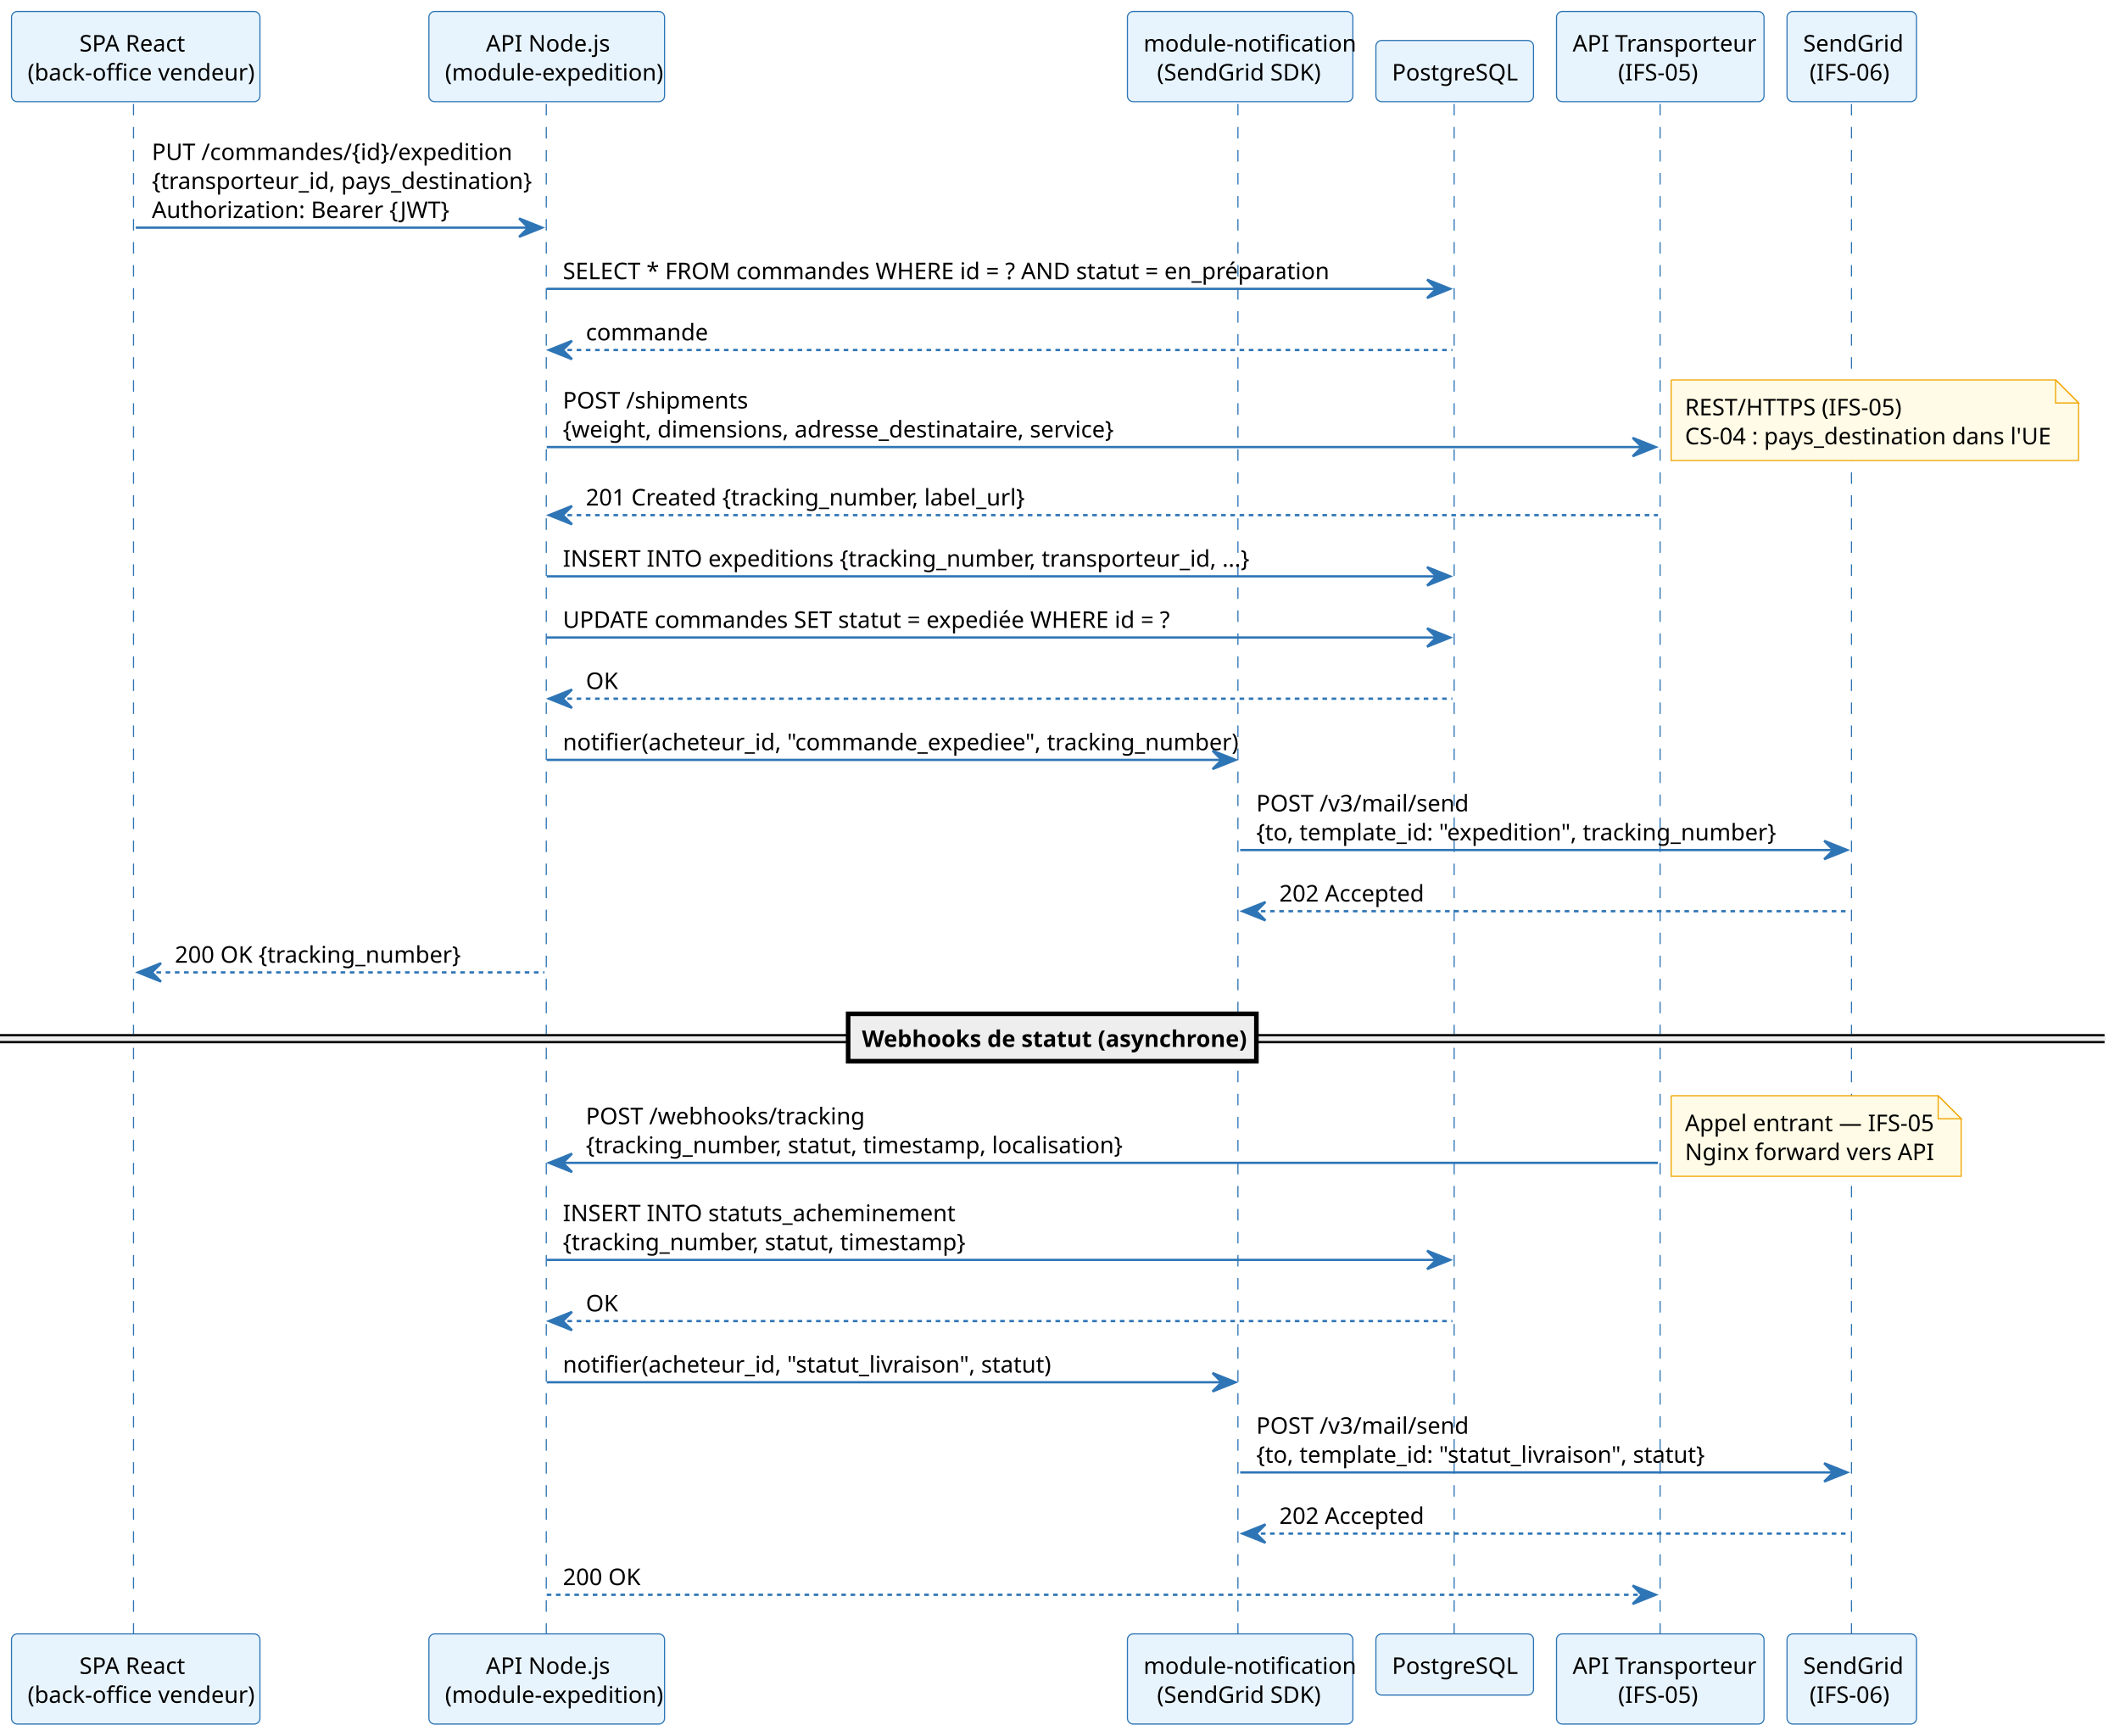
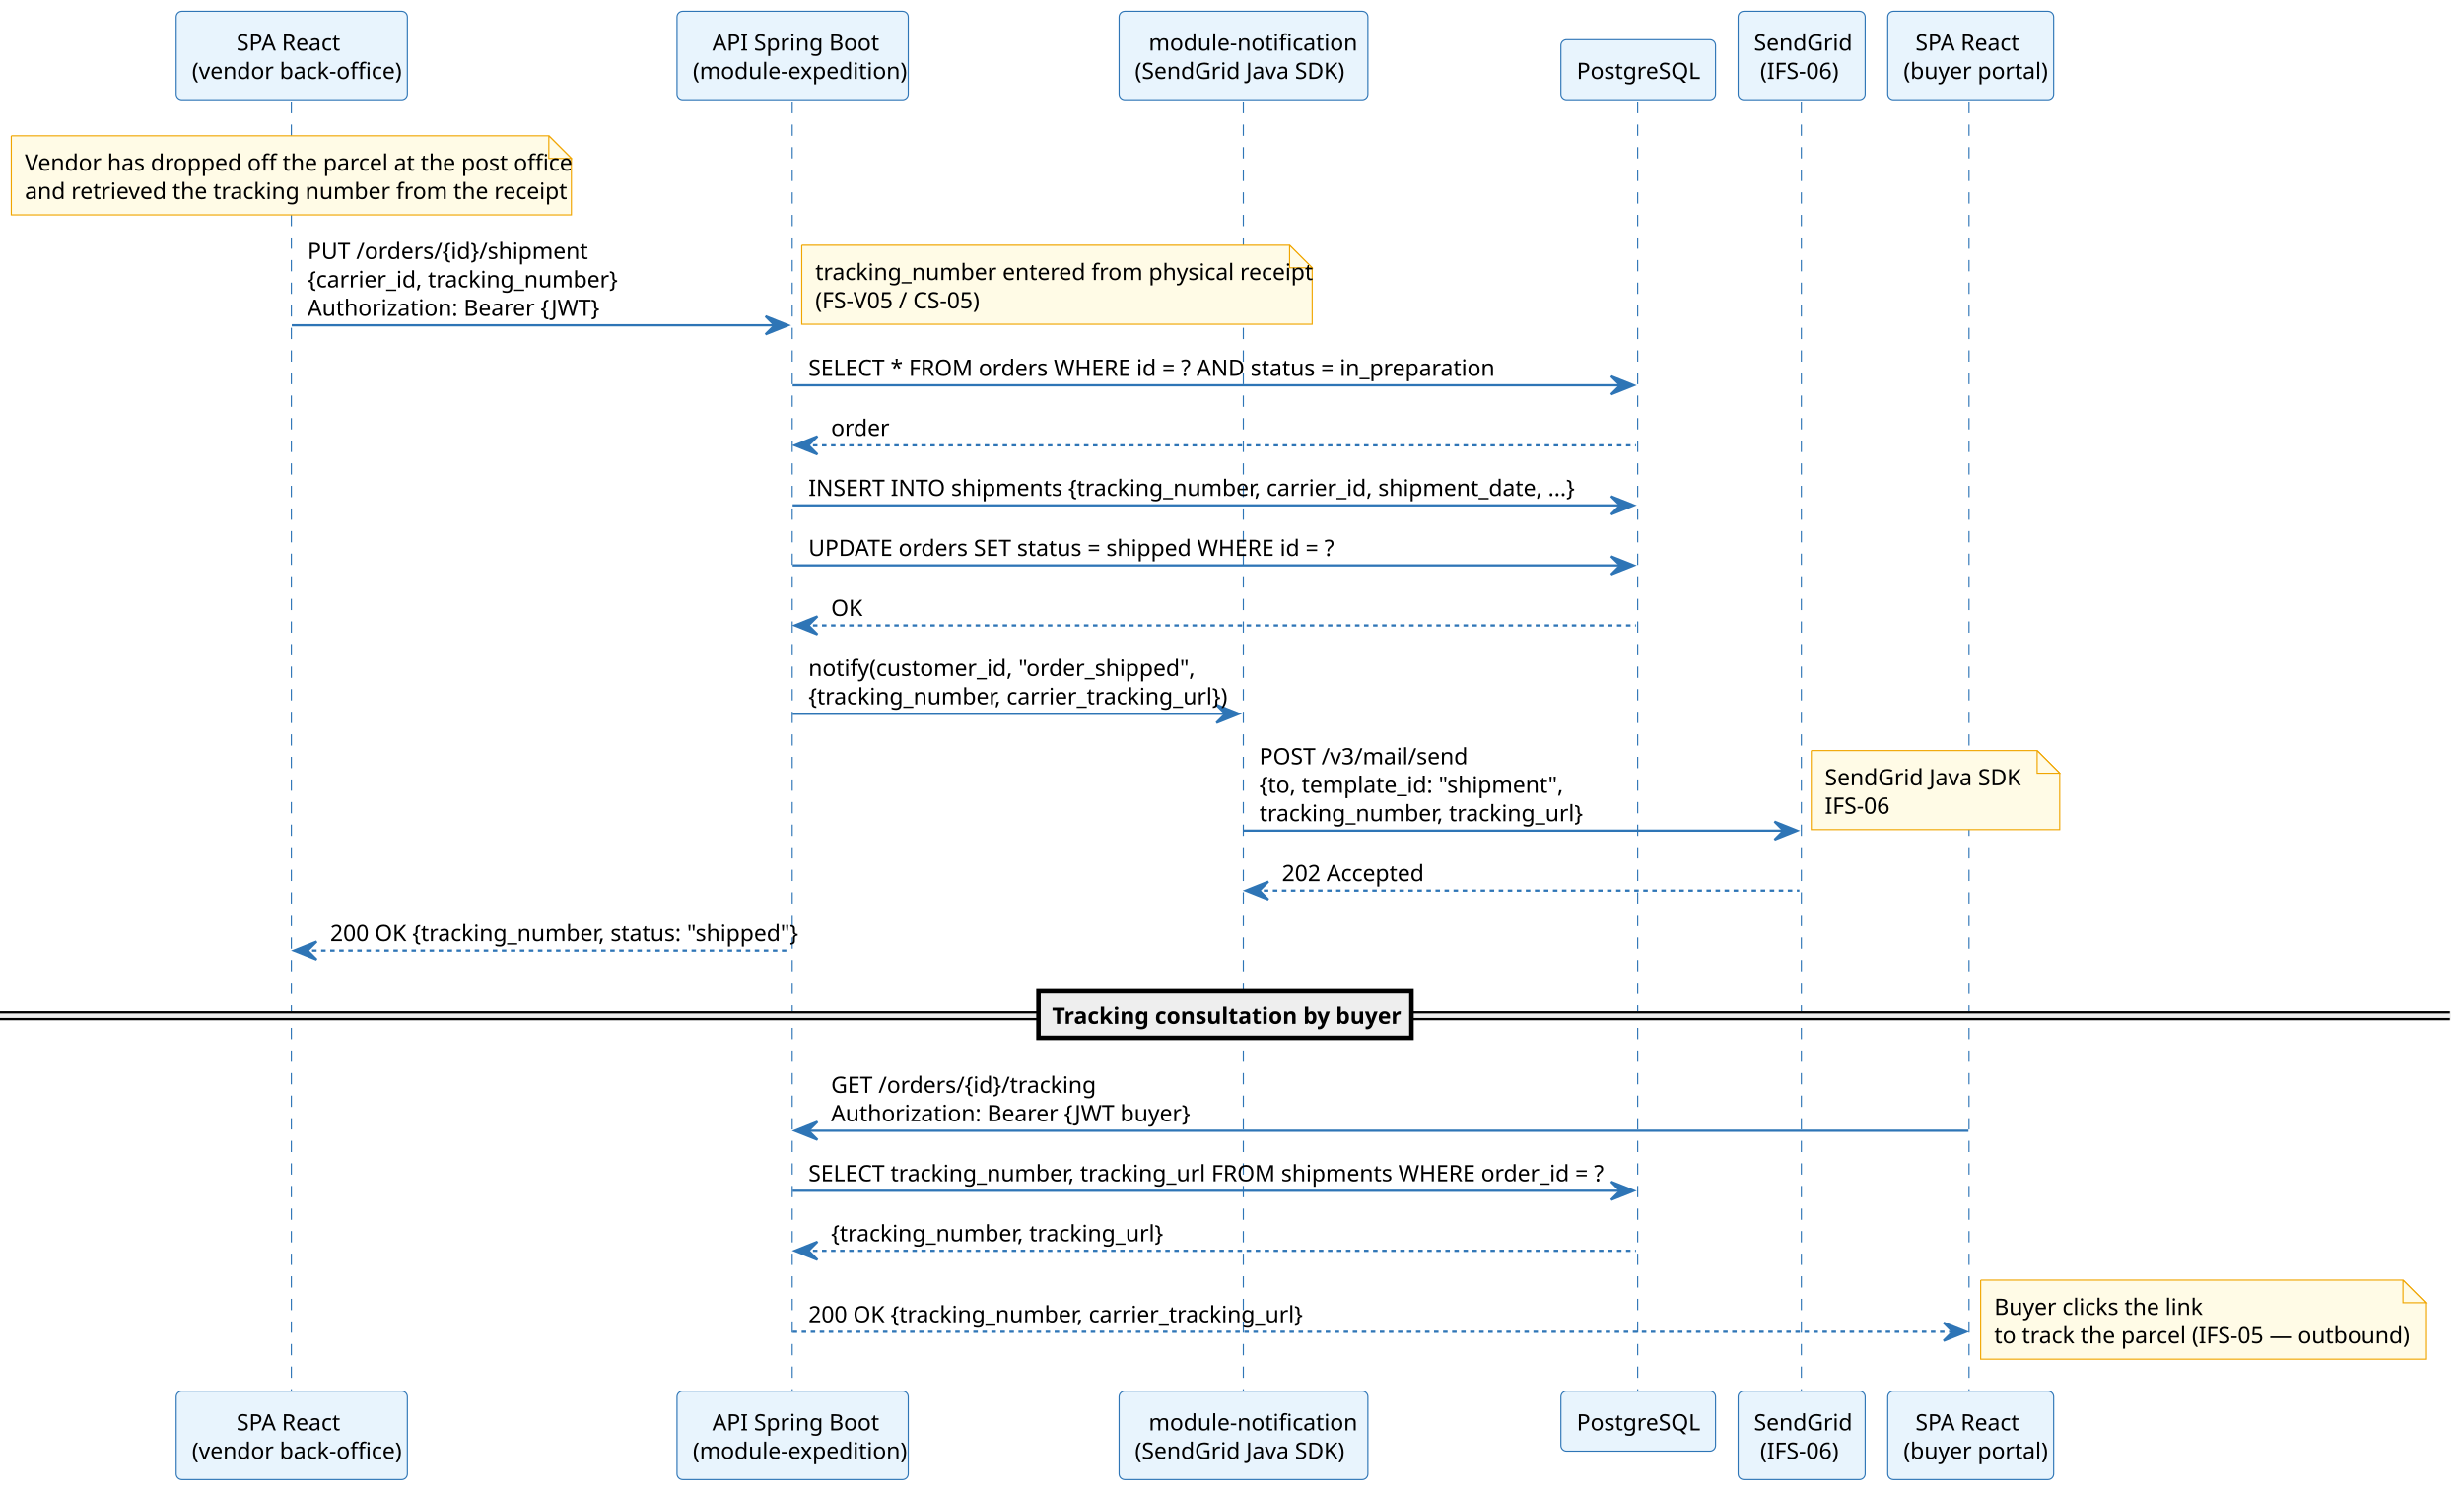
- <svg xmlns="http://www.w3.org/2000/svg" contentStyleType="text/css" data-diagram-type="SEQUENCE" height="754px" preserveAspectRatio="none" style="width:921px;height:754px;background:#FFFFFF;" version="1.1" viewBox="0 0 921 754" width="921px" zoomAndPan="magnify">
+ <svg xmlns="http://www.w3.org/2000/svg" contentStyleType="text/css" data-diagram-type="SEQUENCE" height="661px" preserveAspectRatio="none" style="width:1091px;height:661px;background:#FFFFFF;" version="1.1" viewBox="0 0 1091 661" width="1091px" zoomAndPan="magnify">
  <defs />
  <g>
    <g class="participant-lifeline" data-entity-uid="part1" data-qualified-name="SPA" id="part1-lifeline">
      <g>
-         <rect fill="#000000" fill-opacity="0" height="665.609" width="8" x="54.965" y="45.156" />
-         <line style="stroke:#2E75B6;stroke-width:0.5;stroke-dasharray:5,5;" x1="58" x2="58" y1="45.156" y2="710.766" />
+         <rect fill="#000000" fill-opacity="0" height="571.875" width="8" x="125.185" y="45.156" />
+         <line style="stroke:#2E75B6;stroke-width:0.5;stroke-dasharray:5,5;" x1="129" x2="129" y1="45.156" y2="617.031" />
      </g>
    </g>
    <g class="participant-lifeline" data-entity-uid="part2" data-qualified-name="API" id="part2-lifeline">
      <g>
-         <rect fill="#000000" fill-opacity="0" height="665.609" width="8" x="233.516" y="45.156" />
-         <line style="stroke:#2E75B6;stroke-width:0.5;stroke-dasharray:5,5;" x1="237.327" x2="237.327" y1="45.156" y2="710.766" />
+         <rect fill="#000000" fill-opacity="0" height="571.875" width="8" x="346.958" y="45.156" />
+         <line style="stroke:#2E75B6;stroke-width:0.5;stroke-dasharray:5,5;" x1="350.769" x2="350.769" y1="45.156" y2="617.031" />
      </g>
    </g>
    <g class="participant-lifeline" data-entity-uid="part3" data-qualified-name="NotifMod" id="part3-lifeline">
      <g>
-         <rect fill="#000000" fill-opacity="0" height="665.609" width="8" x="534.767" y="45.156" />
-         <line style="stroke:#2E75B6;stroke-width:0.5;stroke-dasharray:5,5;" x1="537.799" x2="537.799" y1="45.156" y2="710.766" />
+         <rect fill="#000000" fill-opacity="0" height="571.875" width="8" x="546.593" y="45.156" />
+         <line style="stroke:#2E75B6;stroke-width:0.5;stroke-dasharray:5,5;" x1="550.519" x2="550.519" y1="45.156" y2="617.031" />
      </g>
    </g>
    <g class="participant-lifeline" data-entity-uid="part4" data-qualified-name="PG" id="part4-lifeline">
      <g>
-         <rect fill="#000000" fill-opacity="0" height="665.609" width="8" x="627.971" y="45.156" />
-         <line style="stroke:#2E75B6;stroke-width:0.5;stroke-dasharray:5,5;" x1="631.735" x2="631.735" y1="45.156" y2="710.766" />
+         <rect fill="#000000" fill-opacity="0" height="571.875" width="8" x="721.363" y="45.156" />
+         <line style="stroke:#2E75B6;stroke-width:0.5;stroke-dasharray:5,5;" x1="725.127" x2="725.127" y1="45.156" y2="617.031" />
      </g>
    </g>
-     <g class="participant-lifeline" data-entity-uid="part5" data-qualified-name="CarrierAPI" id="part5-lifeline">
+     <g class="participant-lifeline" data-entity-uid="part5" data-qualified-name="Mail" id="part5-lifeline">
      <g>
-         <rect fill="#000000" fill-opacity="0" height="665.609" width="8" x="717.279" y="45.156" />
-         <line style="stroke:#2E75B6;stroke-width:0.5;stroke-dasharray:5,5;" x1="721.207" x2="721.207" y1="45.156" y2="710.766" />
+         <rect fill="#000000" fill-opacity="0" height="571.875" width="8" x="793.723" y="45.156" />
+         <line style="stroke:#2E75B6;stroke-width:0.5;stroke-dasharray:5,5;" x1="797.6" x2="797.6" y1="45.156" y2="617.031" />
      </g>
    </g>
-     <g class="participant-lifeline" data-entity-uid="part6" data-qualified-name="Mail" id="part6-lifeline">
+     <g class="participant-lifeline" data-entity-uid="part6" data-qualified-name="SPABuyer" id="part6-lifeline">
      <g>
-         <rect fill="#000000" fill-opacity="0" height="665.609" width="8" x="800.473" y="45.156" />
-         <line style="stroke:#2E75B6;stroke-width:0.5;stroke-dasharray:5,5;" x1="804.35" x2="804.35" y1="45.156" y2="710.766" />
+         <rect fill="#000000" fill-opacity="0" height="571.875" width="8" x="868.58" y="45.156" />
+         <line style="stroke:#2E75B6;stroke-width:0.5;stroke-dasharray:5,5;" x1="871.846" x2="871.846" y1="45.156" y2="617.031" />
      </g>
    </g>
    <g class="participant participant-head" data-entity-uid="part1" data-qualified-name="SPA" id="part1-head">
-       <rect fill="#E8F4FD" height="39.156" rx="2.5" ry="2.5" style="stroke:#2E75B6;stroke-width:0.5;" width="107.931" x="5" y="5" />
-       <text fill="#000000" font-family="sans-serif" font-size="10" lengthAdjust="spacing" textLength="48.911" x="34.51" y="22.381">SPA React</text>
-       <text fill="#000000" font-family="sans-serif" font-size="10" lengthAdjust="spacing" textLength="93.931" x="12" y="34.959">(back-office vendeur)</text>
+       <rect fill="#E8F4FD" height="39.156" rx="2.5" ry="2.5" style="stroke:#2E75B6;stroke-width:0.5;" width="102.369" x="78" y="5" />
+       <text fill="#000000" font-family="sans-serif" font-size="10" lengthAdjust="spacing" textLength="48.911" x="104.729" y="22.381">SPA React</text>
+       <text fill="#000000" font-family="sans-serif" font-size="10" lengthAdjust="spacing" textLength="88.369" x="85" y="34.959">(vendor back-office)</text>
    </g>
    <g class="participant participant-tail" data-entity-uid="part1" data-qualified-name="SPA" id="part1-tail">
-       <rect fill="#E8F4FD" height="39.156" rx="2.5" ry="2.5" style="stroke:#2E75B6;stroke-width:0.5;" width="107.931" x="5" y="709.766" />
-       <text fill="#000000" font-family="sans-serif" font-size="10" lengthAdjust="spacing" textLength="48.911" x="34.51" y="727.146">SPA React</text>
-       <text fill="#000000" font-family="sans-serif" font-size="10" lengthAdjust="spacing" textLength="93.931" x="12" y="739.725">(back-office vendeur)</text>
+       <rect fill="#E8F4FD" height="39.156" rx="2.5" ry="2.5" style="stroke:#2E75B6;stroke-width:0.5;" width="102.369" x="78" y="616.031" />
+       <text fill="#000000" font-family="sans-serif" font-size="10" lengthAdjust="spacing" textLength="48.911" x="104.729" y="633.412">SPA React</text>
+       <text fill="#000000" font-family="sans-serif" font-size="10" lengthAdjust="spacing" textLength="88.369" x="85" y="645.99">(vendor back-office)</text>
    </g>
    <g class="participant participant-head" data-entity-uid="part2" data-qualified-name="API" id="part2-head">
-       <rect fill="#E8F4FD" height="39.156" rx="2.5" ry="2.5" style="stroke:#2E75B6;stroke-width:0.5;" width="102.379" x="186.327" y="5" />
-       <text fill="#000000" font-family="sans-serif" font-size="10" lengthAdjust="spacing" textLength="52.803" x="211.115" y="22.381">API Node.js</text>
-       <text fill="#000000" font-family="sans-serif" font-size="10" lengthAdjust="spacing" textLength="88.379" x="193.327" y="34.959">(module-expedition)</text>
+       <rect fill="#E8F4FD" height="39.156" rx="2.5" ry="2.5" style="stroke:#2E75B6;stroke-width:0.5;" width="102.379" x="299.769" y="5" />
+       <text fill="#000000" font-family="sans-serif" font-size="10" lengthAdjust="spacing" textLength="71.152" x="315.382" y="22.381">API Spring Boot</text>
+       <text fill="#000000" font-family="sans-serif" font-size="10" lengthAdjust="spacing" textLength="88.379" x="306.769" y="34.959">(module-expedition)</text>
    </g>
    <g class="participant participant-tail" data-entity-uid="part2" data-qualified-name="API" id="part2-tail">
-       <rect fill="#E8F4FD" height="39.156" rx="2.5" ry="2.5" style="stroke:#2E75B6;stroke-width:0.5;" width="102.379" x="186.327" y="709.766" />
-       <text fill="#000000" font-family="sans-serif" font-size="10" lengthAdjust="spacing" textLength="52.803" x="211.115" y="727.146">API Node.js</text>
-       <text fill="#000000" font-family="sans-serif" font-size="10" lengthAdjust="spacing" textLength="88.379" x="193.327" y="739.725">(module-expedition)</text>
+       <rect fill="#E8F4FD" height="39.156" rx="2.5" ry="2.5" style="stroke:#2E75B6;stroke-width:0.5;" width="102.379" x="299.769" y="616.031" />
+       <text fill="#000000" font-family="sans-serif" font-size="10" lengthAdjust="spacing" textLength="71.152" x="315.382" y="633.412">API Spring Boot</text>
+       <text fill="#000000" font-family="sans-serif" font-size="10" lengthAdjust="spacing" textLength="88.379" x="306.769" y="645.99">(module-expedition)</text>
    </g>
    <g class="participant participant-head" data-entity-uid="part3" data-qualified-name="NotifMod" id="part3-head">
-       <rect fill="#E8F4FD" height="39.156" rx="2.5" ry="2.5" style="stroke:#2E75B6;stroke-width:0.5;" width="97.936" x="489.799" y="5" />
-       <text fill="#000000" font-family="sans-serif" font-size="10" lengthAdjust="spacing" textLength="83.936" x="496.799" y="22.381">module-notification</text>
-       <text fill="#000000" font-family="sans-serif" font-size="10" lengthAdjust="spacing" textLength="72.246" x="502.644" y="34.959">(SendGrid SDK)</text>
+       <rect fill="#E8F4FD" height="39.156" rx="2.5" ry="2.5" style="stroke:#2E75B6;stroke-width:0.5;" width="110.147" x="495.519" y="5" />
+       <text fill="#000000" font-family="sans-serif" font-size="10" lengthAdjust="spacing" textLength="83.936" x="508.625" y="22.381">module-notification</text>
+       <text fill="#000000" font-family="sans-serif" font-size="10" lengthAdjust="spacing" textLength="96.147" x="502.519" y="34.959">(SendGrid Java SDK)</text>
    </g>
    <g class="participant participant-tail" data-entity-uid="part3" data-qualified-name="NotifMod" id="part3-tail">
-       <rect fill="#E8F4FD" height="39.156" rx="2.5" ry="2.5" style="stroke:#2E75B6;stroke-width:0.5;" width="97.936" x="489.799" y="709.766" />
-       <text fill="#000000" font-family="sans-serif" font-size="10" lengthAdjust="spacing" textLength="83.936" x="496.799" y="727.146">module-notification</text>
-       <text fill="#000000" font-family="sans-serif" font-size="10" lengthAdjust="spacing" textLength="72.246" x="502.644" y="739.725">(SendGrid SDK)</text>
+       <rect fill="#E8F4FD" height="39.156" rx="2.5" ry="2.5" style="stroke:#2E75B6;stroke-width:0.5;" width="110.147" x="495.519" y="616.031" />
+       <text fill="#000000" font-family="sans-serif" font-size="10" lengthAdjust="spacing" textLength="83.936" x="508.625" y="633.412">module-notification</text>
+       <text fill="#000000" font-family="sans-serif" font-size="10" lengthAdjust="spacing" textLength="96.147" x="502.519" y="645.99">(SendGrid Java SDK)</text>
    </g>
    <g class="participant participant-head" data-entity-uid="part4" data-qualified-name="PG" id="part4-head">
-       <rect fill="#E8F4FD" height="26.578" rx="2.5" ry="2.5" style="stroke:#2E75B6;stroke-width:0.5;" width="68.473" x="597.735" y="17.578" />
-       <text fill="#000000" font-family="sans-serif" font-size="10" lengthAdjust="spacing" textLength="54.473" x="604.735" y="34.959">PostgreSQL</text>
+       <rect fill="#E8F4FD" height="26.578" rx="2.5" ry="2.5" style="stroke:#2E75B6;stroke-width:0.5;" width="68.473" x="691.127" y="17.578" />
+       <text fill="#000000" font-family="sans-serif" font-size="10" lengthAdjust="spacing" textLength="54.473" x="698.127" y="34.959">PostgreSQL</text>
    </g>
    <g class="participant participant-tail" data-entity-uid="part4" data-qualified-name="PG" id="part4-tail">
-       <rect fill="#E8F4FD" height="26.578" rx="2.5" ry="2.5" style="stroke:#2E75B6;stroke-width:0.5;" width="68.473" x="597.735" y="709.766" />
-       <text fill="#000000" font-family="sans-serif" font-size="10" lengthAdjust="spacing" textLength="54.473" x="604.735" y="727.146">PostgreSQL</text>
+       <rect fill="#E8F4FD" height="26.578" rx="2.5" ry="2.5" style="stroke:#2E75B6;stroke-width:0.5;" width="68.473" x="691.127" y="616.031" />
+       <text fill="#000000" font-family="sans-serif" font-size="10" lengthAdjust="spacing" textLength="54.473" x="698.127" y="633.412">PostgreSQL</text>
    </g>
-     <g class="participant participant-head" data-entity-uid="part5" data-qualified-name="CarrierAPI" id="part5-head">
-       <rect fill="#E8F4FD" height="39.156" rx="2.5" ry="2.5" style="stroke:#2E75B6;stroke-width:0.5;" width="90.143" x="676.207" y="5" />
-       <text fill="#000000" font-family="sans-serif" font-size="10" lengthAdjust="spacing" textLength="76.143" x="683.207" y="22.381">API Transporteur</text>
-       <text fill="#000000" font-family="sans-serif" font-size="10" lengthAdjust="spacing" textLength="36.67" x="702.944" y="34.959">(IFS-05)</text>
+     <g class="participant participant-head" data-entity-uid="part5" data-qualified-name="Mail" id="part5-head">
+       <rect fill="#E8F4FD" height="39.156" rx="2.5" ry="2.5" style="stroke:#2E75B6;stroke-width:0.5;" width="56.246" x="769.6" y="5" />
+       <text fill="#000000" font-family="sans-serif" font-size="10" lengthAdjust="spacing" textLength="42.246" x="776.6" y="22.381">SendGrid</text>
+       <text fill="#000000" font-family="sans-serif" font-size="10" lengthAdjust="spacing" textLength="36.67" x="779.388" y="34.959">(IFS-06)</text>
    </g>
-     <g class="participant participant-tail" data-entity-uid="part5" data-qualified-name="CarrierAPI" id="part5-tail">
-       <rect fill="#E8F4FD" height="39.156" rx="2.5" ry="2.5" style="stroke:#2E75B6;stroke-width:0.5;" width="90.143" x="676.207" y="709.766" />
-       <text fill="#000000" font-family="sans-serif" font-size="10" lengthAdjust="spacing" textLength="76.143" x="683.207" y="727.146">API Transporteur</text>
-       <text fill="#000000" font-family="sans-serif" font-size="10" lengthAdjust="spacing" textLength="36.67" x="702.944" y="739.725">(IFS-05)</text>
+     <g class="participant participant-tail" data-entity-uid="part5" data-qualified-name="Mail" id="part5-tail">
+       <rect fill="#E8F4FD" height="39.156" rx="2.5" ry="2.5" style="stroke:#2E75B6;stroke-width:0.5;" width="56.246" x="769.6" y="616.031" />
+       <text fill="#000000" font-family="sans-serif" font-size="10" lengthAdjust="spacing" textLength="42.246" x="776.6" y="633.412">SendGrid</text>
+       <text fill="#000000" font-family="sans-serif" font-size="10" lengthAdjust="spacing" textLength="36.67" x="779.388" y="645.99">(IFS-06)</text>
    </g>
-     <g class="participant participant-head" data-entity-uid="part6" data-qualified-name="Mail" id="part6-head">
-       <rect fill="#E8F4FD" height="39.156" rx="2.5" ry="2.5" style="stroke:#2E75B6;stroke-width:0.5;" width="56.246" x="776.35" y="5" />
-       <text fill="#000000" font-family="sans-serif" font-size="10" lengthAdjust="spacing" textLength="42.246" x="783.35" y="22.381">SendGrid</text>
-       <text fill="#000000" font-family="sans-serif" font-size="10" lengthAdjust="spacing" textLength="36.67" x="786.138" y="34.959">(IFS-06)</text>
+     <g class="participant participant-head" data-entity-uid="part6" data-qualified-name="SPABuyer" id="part6-head">
+       <rect fill="#E8F4FD" height="39.156" rx="2.5" ry="2.5" style="stroke:#2E75B6;stroke-width:0.5;" width="73.468" x="835.846" y="5" />
+       <text fill="#000000" font-family="sans-serif" font-size="10" lengthAdjust="spacing" textLength="48.911" x="848.124" y="22.381">SPA React</text>
+       <text fill="#000000" font-family="sans-serif" font-size="10" lengthAdjust="spacing" textLength="59.468" x="842.846" y="34.959">(buyer portal)</text>
    </g>
-     <g class="participant participant-tail" data-entity-uid="part6" data-qualified-name="Mail" id="part6-tail">
-       <rect fill="#E8F4FD" height="39.156" rx="2.5" ry="2.5" style="stroke:#2E75B6;stroke-width:0.5;" width="56.246" x="776.35" y="709.766" />
-       <text fill="#000000" font-family="sans-serif" font-size="10" lengthAdjust="spacing" textLength="42.246" x="783.35" y="727.146">SendGrid</text>
-       <text fill="#000000" font-family="sans-serif" font-size="10" lengthAdjust="spacing" textLength="36.67" x="786.138" y="739.725">(IFS-06)</text>
+     <g class="participant participant-tail" data-entity-uid="part6" data-qualified-name="SPABuyer" id="part6-tail">
+       <rect fill="#E8F4FD" height="39.156" rx="2.5" ry="2.5" style="stroke:#2E75B6;stroke-width:0.5;" width="73.468" x="835.846" y="616.031" />
+       <text fill="#000000" font-family="sans-serif" font-size="10" lengthAdjust="spacing" textLength="48.911" x="848.124" y="633.412">SPA React</text>
+       <text fill="#000000" font-family="sans-serif" font-size="10" lengthAdjust="spacing" textLength="59.468" x="842.846" y="645.99">(buyer portal)</text>
    </g>
+     <path d="M5,60.156 L5,95.156 L253,95.156 L253,70.156 L243,60.156 L5,60.156" fill="#FFFBE6" style="stroke:#F0A500;stroke-width:0.5;" />
+     <path d="M243,60.156 L243,70.156 L253,70.156 L243,60.156" fill="#FFFBE6" style="stroke:#F0A500;stroke-width:0.5;" />
+     <text fill="#000000" font-family="sans-serif" font-size="10" lengthAdjust="spacing" textLength="227.373" x="11" y="75.537">Vendor has dropped off the parcel at the post office</text>
+     <text fill="#000000" font-family="sans-serif" font-size="10" lengthAdjust="spacing" textLength="221.777" x="11" y="88.115">and retrieved the tracking number from the receipt</text>
    <g class="message" data-entity-1="part1" data-entity-2="part2" id="msg1">
-       <polygon fill="#2E75B6" points="225.516,94.891,235.516,98.891,225.516,102.891,229.516,98.891" style="stroke:#2E75B6;stroke-width:1;" />
-       <line style="stroke:#2E75B6;stroke-width:1;" x1="58.965" x2="231.516" y1="98.891" y2="98.891" />
-       <text fill="#000000" font-family="sans-serif" font-size="10" lengthAdjust="spacing" textLength="145.635" x="65.965" y="69.537">PUT /commandes/{id}/expedition</text>
-       <text fill="#000000" font-family="sans-serif" font-size="10" lengthAdjust="spacing" textLength="154.551" x="65.965" y="82.115">{transporteur_id, pays_destination}</text>
-       <text fill="#000000" font-family="sans-serif" font-size="10" lengthAdjust="spacing" textLength="123.945" x="65.965" y="94.693">Authorization: Bearer {JWT}</text>
+       <polygon fill="#2E75B6" points="338.958,140.047,348.958,144.047,338.958,148.047,342.958,144.047" style="stroke:#2E75B6;stroke-width:1;" />
+       <line style="stroke:#2E75B6;stroke-width:1;" x1="129.185" x2="344.958" y1="144.047" y2="144.047" />
+       <text fill="#000000" font-family="sans-serif" font-size="10" lengthAdjust="spacing" textLength="114.497" x="136.185" y="114.693">PUT /orders/{id}/shipment</text>
+       <text fill="#000000" font-family="sans-serif" font-size="10" lengthAdjust="spacing" textLength="128.398" x="136.185" y="127.272">{carrier_id, tracking_number}</text>
+       <text fill="#000000" font-family="sans-serif" font-size="10" lengthAdjust="spacing" textLength="123.945" x="136.185" y="139.85">Authorization: Bearer {JWT}</text>
    </g>
-     <g class="message" data-entity-1="part2" data-entity-2="part4" id="msg2">
-       <polygon fill="#2E75B6" points="619.971,121.469,629.971,125.469,619.971,129.469,623.971,125.469" style="stroke:#2E75B6;stroke-width:1;" />
-       <line style="stroke:#2E75B6;stroke-width:1;" x1="237.516" x2="625.971" y1="125.469" y2="125.469" />
-       <text fill="#000000" font-family="sans-serif" font-size="10" lengthAdjust="spacing" textLength="332.353" x="244.516" y="121.272">SELECT * FROM commandes WHERE id = ? AND statut = en_préparation</text>
+     <path d="M355,108.602 L355,143.602 L581,143.602 L581,118.602 L571,108.602 L355,108.602" fill="#FFFBE6" style="stroke:#F0A500;stroke-width:0.5;" />
+     <path d="M571,108.602 L571,118.602 L581,118.602 L571,108.602" fill="#FFFBE6" style="stroke:#F0A500;stroke-width:0.5;" />
+     <text fill="#000000" font-family="sans-serif" font-size="10" lengthAdjust="spacing" textLength="205.654" x="361" y="123.982">tracking_number entered from physical receipt</text>
+     <text fill="#000000" font-family="sans-serif" font-size="10" lengthAdjust="spacing" textLength="77.241" x="361" y="136.56">(FS-V05 / CS-05)</text>
+     <g class="message" data-entity-1="part2" data-entity-2="part4" id="msg3">
+       <polygon fill="#2E75B6" points="713.363,166.625,723.363,170.625,713.363,174.625,717.363,170.625" style="stroke:#2E75B6;stroke-width:1;" />
+       <line style="stroke:#2E75B6;stroke-width:1;" x1="350.958" x2="719.363" y1="170.625" y2="170.625" />
+       <text fill="#000000" font-family="sans-serif" font-size="10" lengthAdjust="spacing" textLength="305.112" x="357.958" y="166.428">SELECT * FROM orders WHERE id = ? AND status = in_preparation</text>
    </g>
-     <g class="message" data-entity-1="part4" data-entity-2="part2" id="msg3">
-       <polygon fill="#2E75B6" points="248.516,148.047,238.516,152.047,248.516,156.047,244.516,152.047" style="stroke:#2E75B6;stroke-width:1;" />
-       <line style="stroke:#2E75B6;stroke-width:1;stroke-dasharray:2,2;" x1="242.516" x2="630.971" y1="152.047" y2="152.047" />
-       <text fill="#000000" font-family="sans-serif" font-size="10" lengthAdjust="spacing" textLength="49.468" x="254.516" y="147.85">commande</text>
+     <g class="message" data-entity-1="part4" data-entity-2="part2" id="msg4">
+       <polygon fill="#2E75B6" points="361.958,193.203,351.958,197.203,361.958,201.203,357.958,197.203" style="stroke:#2E75B6;stroke-width:1;" />
+       <line style="stroke:#2E75B6;stroke-width:1;stroke-dasharray:2,2;" x1="355.958" x2="724.363" y1="197.203" y2="197.203" />
+       <text fill="#000000" font-family="sans-serif" font-size="10" lengthAdjust="spacing" textLength="23.345" x="367.958" y="193.006">order</text>
    </g>
-     <g class="message" data-entity-1="part2" data-entity-2="part5" id="msg4">
-       <polygon fill="#2E75B6" points="709.279,190.203,719.279,194.203,709.279,198.203,713.279,194.203" style="stroke:#2E75B6;stroke-width:1;" />
-       <line style="stroke:#2E75B6;stroke-width:1;" x1="237.516" x2="715.279" y1="194.203" y2="194.203" />
-       <text fill="#000000" font-family="sans-serif" font-size="10" lengthAdjust="spacing" textLength="78.359" x="244.516" y="177.428">POST /shipments</text>
-       <text fill="#000000" font-family="sans-serif" font-size="10" lengthAdjust="spacing" textLength="227.349" x="244.516" y="190.006">{weight, dimensions, adresse_destinataire, service}</text>
+     <g class="message" data-entity-1="part2" data-entity-2="part4" id="msg5">
+       <polygon fill="#2E75B6" points="713.363,219.781,723.363,223.781,713.363,227.781,717.363,223.781" style="stroke:#2E75B6;stroke-width:1;" />
+       <line style="stroke:#2E75B6;stroke-width:1;" x1="350.958" x2="719.363" y1="223.781" y2="223.781" />
+       <text fill="#000000" font-family="sans-serif" font-size="10" lengthAdjust="spacing" textLength="327.915" x="357.958" y="219.584">INSERT INTO shipments {tracking_number, carrier_id, shipment_date, ...}</text>
    </g>
-     <path d="M726,165.047 L726,200.047 L903,200.047 L903,175.047 L893,165.047 L726,165.047" fill="#FFFBE6" style="stroke:#F0A500;stroke-width:0.5;" />
-     <path d="M893,165.047 L893,175.047 L903,175.047 L893,165.047" fill="#FFFBE6" style="stroke:#F0A500;stroke-width:0.5;" />
-     <text fill="#000000" font-family="sans-serif" font-size="10" lengthAdjust="spacing" textLength="101.675" x="732" y="180.428">REST/HTTPS (IFS-05)</text>
-     <text fill="#000000" font-family="sans-serif" font-size="10" lengthAdjust="spacing" textLength="156.997" x="732" y="193.006">CS-04 : pays_destination dans l'UE</text>
-     <g class="message" data-entity-1="part5" data-entity-2="part2" id="msg6">
-       <polygon fill="#2E75B6" points="248.516,219.781,238.516,223.781,248.516,227.781,244.516,223.781" style="stroke:#2E75B6;stroke-width:1;" />
-       <line style="stroke:#2E75B6;stroke-width:1;stroke-dasharray:2,2;" x1="242.516" x2="720.279" y1="223.781" y2="223.781" />
-       <text fill="#000000" font-family="sans-serif" font-size="10" lengthAdjust="spacing" textLength="182.339" x="254.516" y="219.584">201 Created {tracking_number, label_url}</text>
+     <g class="message" data-entity-1="part2" data-entity-2="part4" id="msg6">
+       <polygon fill="#2E75B6" points="713.363,246.359,723.363,250.359,713.363,254.359,717.363,250.359" style="stroke:#2E75B6;stroke-width:1;" />
+       <line style="stroke:#2E75B6;stroke-width:1;" x1="350.958" x2="719.363" y1="250.359" y2="250.359" />
+       <text fill="#000000" font-family="sans-serif" font-size="10" lengthAdjust="spacing" textLength="237.315" x="357.958" y="246.162">UPDATE orders SET status = shipped WHERE id = ?</text>
    </g>
-     <g class="message" data-entity-1="part2" data-entity-2="part4" id="msg7">
-       <polygon fill="#2E75B6" points="619.971,246.359,629.971,250.359,619.971,254.359,623.971,250.359" style="stroke:#2E75B6;stroke-width:1;" />
-       <line style="stroke:#2E75B6;stroke-width:1;" x1="237.516" x2="625.971" y1="250.359" y2="250.359" />
-       <text fill="#000000" font-family="sans-serif" font-size="10" lengthAdjust="spacing" textLength="287.353" x="244.516" y="246.162">INSERT INTO expeditions {tracking_number, transporteur_id, ...}</text>
+     <g class="message" data-entity-1="part4" data-entity-2="part2" id="msg7">
+       <polygon fill="#2E75B6" points="361.958,272.938,351.958,276.938,361.958,280.938,357.958,276.938" style="stroke:#2E75B6;stroke-width:1;" />
+       <line style="stroke:#2E75B6;stroke-width:1;stroke-dasharray:2,2;" x1="355.958" x2="724.363" y1="276.938" y2="276.938" />
+       <text fill="#000000" font-family="sans-serif" font-size="10" lengthAdjust="spacing" textLength="14.448" x="367.958" y="272.74">OK</text>
    </g>
-     <g class="message" data-entity-1="part2" data-entity-2="part4" id="msg8">
-       <polygon fill="#2E75B6" points="619.971,272.938,629.971,276.938,619.971,280.938,623.971,276.938" style="stroke:#2E75B6;stroke-width:1;" />
-       <line style="stroke:#2E75B6;stroke-width:1;" x1="237.516" x2="625.971" y1="276.938" y2="276.938" />
-       <text fill="#000000" font-family="sans-serif" font-size="10" lengthAdjust="spacing" textLength="266.777" x="244.516" y="272.74">UPDATE commandes SET statut = expediée WHERE id = ?</text>
+     <g class="message" data-entity-1="part2" data-entity-2="part3" id="msg8">
+       <polygon fill="#2E75B6" points="538.593,312.094,548.593,316.094,538.593,320.094,542.593,316.094" style="stroke:#2E75B6;stroke-width:1;" />
+       <line style="stroke:#2E75B6;stroke-width:1;" x1="350.958" x2="544.593" y1="316.094" y2="316.094" />
+       <text fill="#000000" font-family="sans-serif" font-size="10" lengthAdjust="spacing" textLength="161.069" x="357.958" y="299.318">notify(customer_id, "order_shipped",</text>
+       <text fill="#000000" font-family="sans-serif" font-size="10" lengthAdjust="spacing" textLength="175.635" x="357.958" y="311.897">{tracking_number, carrier_tracking_url})</text>
    </g>
-     <g class="message" data-entity-1="part4" data-entity-2="part2" id="msg9">
-       <polygon fill="#2E75B6" points="248.516,299.516,238.516,303.516,248.516,307.516,244.516,303.516" style="stroke:#2E75B6;stroke-width:1;" />
-       <line style="stroke:#2E75B6;stroke-width:1;stroke-dasharray:2,2;" x1="242.516" x2="630.971" y1="303.516" y2="303.516" />
-       <text fill="#000000" font-family="sans-serif" font-size="10" lengthAdjust="spacing" textLength="14.448" x="254.516" y="299.318">OK</text>
+     <g class="message" data-entity-1="part3" data-entity-2="part5" id="msg9">
+       <polygon fill="#2E75B6" points="785.723,363.828,795.723,367.828,785.723,371.828,789.723,367.828" style="stroke:#2E75B6;stroke-width:1;" />
+       <line style="stroke:#2E75B6;stroke-width:1;" x1="550.593" x2="791.723" y1="367.828" y2="367.828" />
+       <text fill="#000000" font-family="sans-serif" font-size="10" lengthAdjust="spacing" textLength="88.921" x="557.593" y="338.475">POST /v3/mail/send</text>
+       <text fill="#000000" font-family="sans-serif" font-size="10" lengthAdjust="spacing" textLength="124.946" x="557.593" y="351.053">{to, template_id: "shipment",</text>
+       <text fill="#000000" font-family="sans-serif" font-size="10" lengthAdjust="spacing" textLength="135.068" x="557.593" y="363.631">tracking_number, tracking_url}</text>
    </g>
-     <g class="message" data-entity-1="part2" data-entity-2="part3" id="msg10">
-       <polygon fill="#2E75B6" points="526.767,326.094,536.767,330.094,526.767,334.094,530.767,330.094" style="stroke:#2E75B6;stroke-width:1;" />
-       <line style="stroke:#2E75B6;stroke-width:1;" x1="237.516" x2="532.767" y1="330.094" y2="330.094" />
-       <text fill="#000000" font-family="sans-serif" font-size="10" lengthAdjust="spacing" textLength="277.251" x="244.516" y="325.897">notifier(acheteur_id, "commande_expediee", tracking_number)</text>
+     <path d="M802,332.383 L802,367.383 L912,367.383 L912,342.383 L902,332.383 L802,332.383" fill="#FFFBE6" style="stroke:#F0A500;stroke-width:0.5;" />
+     <path d="M902,332.383 L902,342.383 L912,342.383 L902,332.383" fill="#FFFBE6" style="stroke:#F0A500;stroke-width:0.5;" />
+     <text fill="#000000" font-family="sans-serif" font-size="10" lengthAdjust="spacing" textLength="89.487" x="808" y="347.764">SendGrid Java SDK</text>
+     <text fill="#000000" font-family="sans-serif" font-size="10" lengthAdjust="spacing" textLength="30.01" x="808" y="360.342">IFS-06</text>
+     <g class="message" data-entity-1="part5" data-entity-2="part3" id="msg11">
+       <polygon fill="#2E75B6" points="561.593,390.406,551.593,394.406,561.593,398.406,557.593,394.406" style="stroke:#2E75B6;stroke-width:1;" />
+       <line style="stroke:#2E75B6;stroke-width:1;stroke-dasharray:2,2;" x1="555.593" x2="796.723" y1="394.406" y2="394.406" />
+       <text fill="#000000" font-family="sans-serif" font-size="10" lengthAdjust="spacing" textLength="61.157" x="567.593" y="390.209">202 Accepted</text>
    </g>
-     <g class="message" data-entity-1="part3" data-entity-2="part6" id="msg11">
-       <polygon fill="#2E75B6" points="792.473,365.25,802.473,369.25,792.473,373.25,796.473,369.25" style="stroke:#2E75B6;stroke-width:1;" />
-       <line style="stroke:#2E75B6;stroke-width:1;" x1="538.767" x2="798.473" y1="369.25" y2="369.25" />
-       <text fill="#000000" font-family="sans-serif" font-size="10" lengthAdjust="spacing" textLength="88.921" x="545.767" y="352.475">POST /v3/mail/send</text>
-       <text fill="#000000" font-family="sans-serif" font-size="10" lengthAdjust="spacing" textLength="210.561" x="545.767" y="365.053">{to, template_id: "expedition", tracking_number}</text>
+     <g class="message" data-entity-1="part2" data-entity-2="part1" id="msg12">
+       <polygon fill="#2E75B6" points="140.185,416.984,130.185,420.984,140.185,424.984,136.185,420.984" style="stroke:#2E75B6;stroke-width:1;" />
+       <line style="stroke:#2E75B6;stroke-width:1;stroke-dasharray:2,2;" x1="134.185" x2="349.958" y1="420.984" y2="420.984" />
+       <text fill="#000000" font-family="sans-serif" font-size="10" lengthAdjust="spacing" textLength="197.773" x="146.185" y="416.787">200 OK {tracking_number, status: "shipped"}</text>
    </g>
-     <g class="message" data-entity-1="part6" data-entity-2="part3" id="msg12">
-       <polygon fill="#2E75B6" points="549.767,391.828,539.767,395.828,549.767,399.828,545.767,395.828" style="stroke:#2E75B6;stroke-width:1;" />
-       <line style="stroke:#2E75B6;stroke-width:1;stroke-dasharray:2,2;" x1="543.767" x2="803.473" y1="395.828" y2="395.828" />
-       <text fill="#000000" font-family="sans-serif" font-size="10" lengthAdjust="spacing" textLength="61.157" x="555.767" y="391.631">202 Accepted</text>
+     <rect fill="#EEEEEE" height="3" style="stroke:#EEEEEE;stroke-width:1;" width="1084.776" x="0" y="448.273" />
+     <line style="stroke:#000000;stroke-width:1;" x1="0" x2="1084.776" y1="448.273" y2="448.273" />
+     <line style="stroke:#000000;stroke-width:1;" x1="0" x2="1084.776" y1="451.273" y2="451.273" />
+     <rect fill="#EEEEEE" height="20.578" style="stroke:#000000;stroke-width:2;" width="165.138" x="459.819" y="438.984" />
+     <text fill="#000000" font-family="sans-serif" font-size="10" font-weight="bold" lengthAdjust="spacing" textLength="148.359" x="465.819" y="453.365">Tracking consultation by buyer</text>
+     <g class="message" data-entity-1="part6" data-entity-2="part2" id="msg13">
+       <polygon fill="#2E75B6" points="361.958,496.719,351.958,500.719,361.958,504.719,357.958,500.719" style="stroke:#2E75B6;stroke-width:1;" />
+       <line style="stroke:#2E75B6;stroke-width:1;" x1="355.958" x2="871.58" y1="500.719" y2="500.719" />
+       <text fill="#000000" font-family="sans-serif" font-size="10" lengthAdjust="spacing" textLength="109.492" x="367.958" y="483.943">GET /orders/{id}/tracking</text>
+       <text fill="#000000" font-family="sans-serif" font-size="10" lengthAdjust="spacing" textLength="151.738" x="367.958" y="496.522">Authorization: Bearer {JWT buyer}</text>
    </g>
-     <g class="message" data-entity-1="part2" data-entity-2="part1" id="msg13">
-       <polygon fill="#2E75B6" points="69.965,418.406,59.965,422.406,69.965,426.406,65.965,422.406" style="stroke:#2E75B6;stroke-width:1;" />
-       <line style="stroke:#2E75B6;stroke-width:1;stroke-dasharray:2,2;" x1="63.965" x2="236.516" y1="422.406" y2="422.406" />
-       <text fill="#000000" font-family="sans-serif" font-size="10" lengthAdjust="spacing" textLength="117.852" x="75.965" y="418.209">200 OK {tracking_number}</text>
+     <g class="message" data-entity-1="part2" data-entity-2="part4" id="msg14">
+       <polygon fill="#2E75B6" points="713.363,523.297,723.363,527.297,713.363,531.297,717.363,527.297" style="stroke:#2E75B6;stroke-width:1;" />
+       <line style="stroke:#2E75B6;stroke-width:1;" x1="350.958" x2="719.363" y1="527.297" y2="527.297" />
+       <text fill="#000000" font-family="sans-serif" font-size="10" lengthAdjust="spacing" textLength="350.405" x="357.958" y="523.1">SELECT tracking_number, tracking_url FROM shipments WHERE order_id = ?</text>
    </g>
-     <rect fill="#EEEEEE" height="3" style="stroke:#EEEEEE;stroke-width:1;" width="914.276" x="0" y="449.695" />
-     <line style="stroke:#000000;stroke-width:1;" x1="0" x2="914.276" y1="449.695" y2="449.695" />
-     <line style="stroke:#000000;stroke-width:1;" x1="0" x2="914.276" y1="452.695" y2="452.695" />
-     <rect fill="#EEEEEE" height="20.578" style="stroke:#000000;stroke-width:2;" width="177.355" x="368.461" y="440.406" />
-     <text fill="#000000" font-family="sans-serif" font-size="10" font-weight="bold" lengthAdjust="spacing" textLength="160.576" x="374.461" y="454.787">Webhooks de statut (asynchrone)</text>
-     <g class="message" data-entity-1="part5" data-entity-2="part2" id="msg14">
-       <polygon fill="#2E75B6" points="248.516,501.141,238.516,505.141,248.516,509.141,244.516,505.141" style="stroke:#2E75B6;stroke-width:1;" />
-       <line style="stroke:#2E75B6;stroke-width:1;" x1="242.516" x2="720.279" y1="505.141" y2="505.141" />
-       <text fill="#000000" font-family="sans-serif" font-size="10" lengthAdjust="spacing" textLength="115.606" x="254.516" y="488.365">POST /webhooks/tracking</text>
-       <text fill="#000000" font-family="sans-serif" font-size="10" lengthAdjust="spacing" textLength="217.886" x="254.516" y="500.943">{tracking_number, statut, timestamp, localisation}</text>
+     <g class="message" data-entity-1="part4" data-entity-2="part2" id="msg15">
+       <polygon fill="#2E75B6" points="361.958,549.875,351.958,553.875,361.958,557.875,357.958,553.875" style="stroke:#2E75B6;stroke-width:1;" />
+       <line style="stroke:#2E75B6;stroke-width:1;stroke-dasharray:2,2;" x1="355.958" x2="724.363" y1="553.875" y2="553.875" />
+       <text fill="#000000" font-family="sans-serif" font-size="10" lengthAdjust="spacing" textLength="138.408" x="367.958" y="549.678">{tracking_number, tracking_url}</text>
    </g>
-     <path d="M726,475.984 L726,510.984 L852,510.984 L852,485.984 L842,475.984 L726,475.984" fill="#FFFBE6" style="stroke:#F0A500;stroke-width:0.5;" />
-     <path d="M842,475.984 L842,485.984 L852,485.984 L842,475.984" fill="#FFFBE6" style="stroke:#F0A500;stroke-width:0.5;" />
-     <text fill="#000000" font-family="sans-serif" font-size="10" lengthAdjust="spacing" textLength="105.054" x="732" y="491.365">Appel entrant — IFS-05</text>
-     <text fill="#000000" font-family="sans-serif" font-size="10" lengthAdjust="spacing" textLength="102.256" x="732" y="503.943">Nginx forward vers API</text>
-     <g class="message" data-entity-1="part2" data-entity-2="part4" id="msg16">
-       <polygon fill="#2E75B6" points="619.971,543.297,629.971,547.297,619.971,551.297,623.971,547.297" style="stroke:#2E75B6;stroke-width:1;" />
-       <line style="stroke:#2E75B6;stroke-width:1;" x1="237.516" x2="625.971" y1="547.297" y2="547.297" />
-       <text fill="#000000" font-family="sans-serif" font-size="10" lengthAdjust="spacing" textLength="166.724" x="244.516" y="530.521">INSERT INTO statuts_acheminement</text>
-       <text fill="#000000" font-family="sans-serif" font-size="10" lengthAdjust="spacing" textLength="162.856" x="244.516" y="543.1">{tracking_number, statut, timestamp}</text>
+     <g class="message" data-entity-1="part2" data-entity-2="part6" id="msg16">
+       <polygon fill="#2E75B6" points="860.58,585.742,870.58,589.742,860.58,593.742,864.58,589.742" style="stroke:#2E75B6;stroke-width:1;" />
+       <line style="stroke:#2E75B6;stroke-width:1;stroke-dasharray:2,2;" x1="350.958" x2="866.58" y1="589.742" y2="589.742" />
+       <text fill="#000000" font-family="sans-serif" font-size="10" lengthAdjust="spacing" textLength="208.994" x="357.958" y="585.545">200 OK {tracking_number, carrier_tracking_url}</text>
    </g>
-     <g class="message" data-entity-1="part4" data-entity-2="part2" id="msg17">
-       <polygon fill="#2E75B6" points="248.516,569.875,238.516,573.875,248.516,577.875,244.516,573.875" style="stroke:#2E75B6;stroke-width:1;" />
-       <line style="stroke:#2E75B6;stroke-width:1;stroke-dasharray:2,2;" x1="242.516" x2="630.971" y1="573.875" y2="573.875" />
-       <text fill="#000000" font-family="sans-serif" font-size="10" lengthAdjust="spacing" textLength="14.448" x="254.516" y="569.678">OK</text>
-     </g>
-     <g class="message" data-entity-1="part2" data-entity-2="part3" id="msg18">
-       <polygon fill="#2E75B6" points="526.767,596.453,536.767,600.453,526.767,604.453,530.767,600.453" style="stroke:#2E75B6;stroke-width:1;" />
-       <line style="stroke:#2E75B6;stroke-width:1;" x1="237.516" x2="532.767" y1="600.453" y2="600.453" />
-       <text fill="#000000" font-family="sans-serif" font-size="10" lengthAdjust="spacing" textLength="198.306" x="244.516" y="596.256">notifier(acheteur_id, "statut_livraison", statut)</text>
-     </g>
-     <g class="message" data-entity-1="part3" data-entity-2="part6" id="msg19">
-       <polygon fill="#2E75B6" points="792.473,635.609,802.473,639.609,792.473,643.609,796.473,639.609" style="stroke:#2E75B6;stroke-width:1;" />
-       <line style="stroke:#2E75B6;stroke-width:1;" x1="538.767" x2="798.473" y1="639.609" y2="639.609" />
-       <text fill="#000000" font-family="sans-serif" font-size="10" lengthAdjust="spacing" textLength="88.921" x="545.767" y="622.834">POST /v3/mail/send</text>
-       <text fill="#000000" font-family="sans-serif" font-size="10" lengthAdjust="spacing" textLength="181.645" x="545.767" y="635.412">{to, template_id: "statut_livraison", statut}</text>
-     </g>
-     <g class="message" data-entity-1="part6" data-entity-2="part3" id="msg20">
-       <polygon fill="#2E75B6" points="549.767,662.188,539.767,666.188,549.767,670.188,545.767,666.188" style="stroke:#2E75B6;stroke-width:1;" />
-       <line style="stroke:#2E75B6;stroke-width:1;stroke-dasharray:2,2;" x1="543.767" x2="803.473" y1="666.188" y2="666.188" />
-       <text fill="#000000" font-family="sans-serif" font-size="10" lengthAdjust="spacing" textLength="61.157" x="555.767" y="661.99">202 Accepted</text>
-     </g>
-     <g class="message" data-entity-1="part2" data-entity-2="part5" id="msg21">
-       <polygon fill="#2E75B6" points="709.279,688.766,719.279,692.766,709.279,696.766,713.279,692.766" style="stroke:#2E75B6;stroke-width:1;" />
-       <line style="stroke:#2E75B6;stroke-width:1;stroke-dasharray:2,2;" x1="237.516" x2="715.279" y1="692.766" y2="692.766" />
-       <text fill="#000000" font-family="sans-serif" font-size="10" lengthAdjust="spacing" textLength="33.911" x="244.516" y="688.568">200 OK</text>
-     </g>
+     <path d="M877,566.875 L877,601.875 L1074,601.875 L1074,576.875 L1064,566.875 L877,566.875" fill="#FFFBE6" style="stroke:#F0A500;stroke-width:0.5;" />
+     <path d="M1064,566.875 L1064,576.875 L1074,576.875 L1064,566.875" fill="#FFFBE6" style="stroke:#F0A500;stroke-width:0.5;" />
+     <text fill="#000000" font-family="sans-serif" font-size="10" lengthAdjust="spacing" textLength="87.808" x="883" y="582.256">Buyer clicks the link</text>
+     <text fill="#000000" font-family="sans-serif" font-size="10" lengthAdjust="spacing" textLength="176.196" x="883" y="594.834">to track the parcel (IFS-05 — outbound)</text>
  </g>
</svg>
